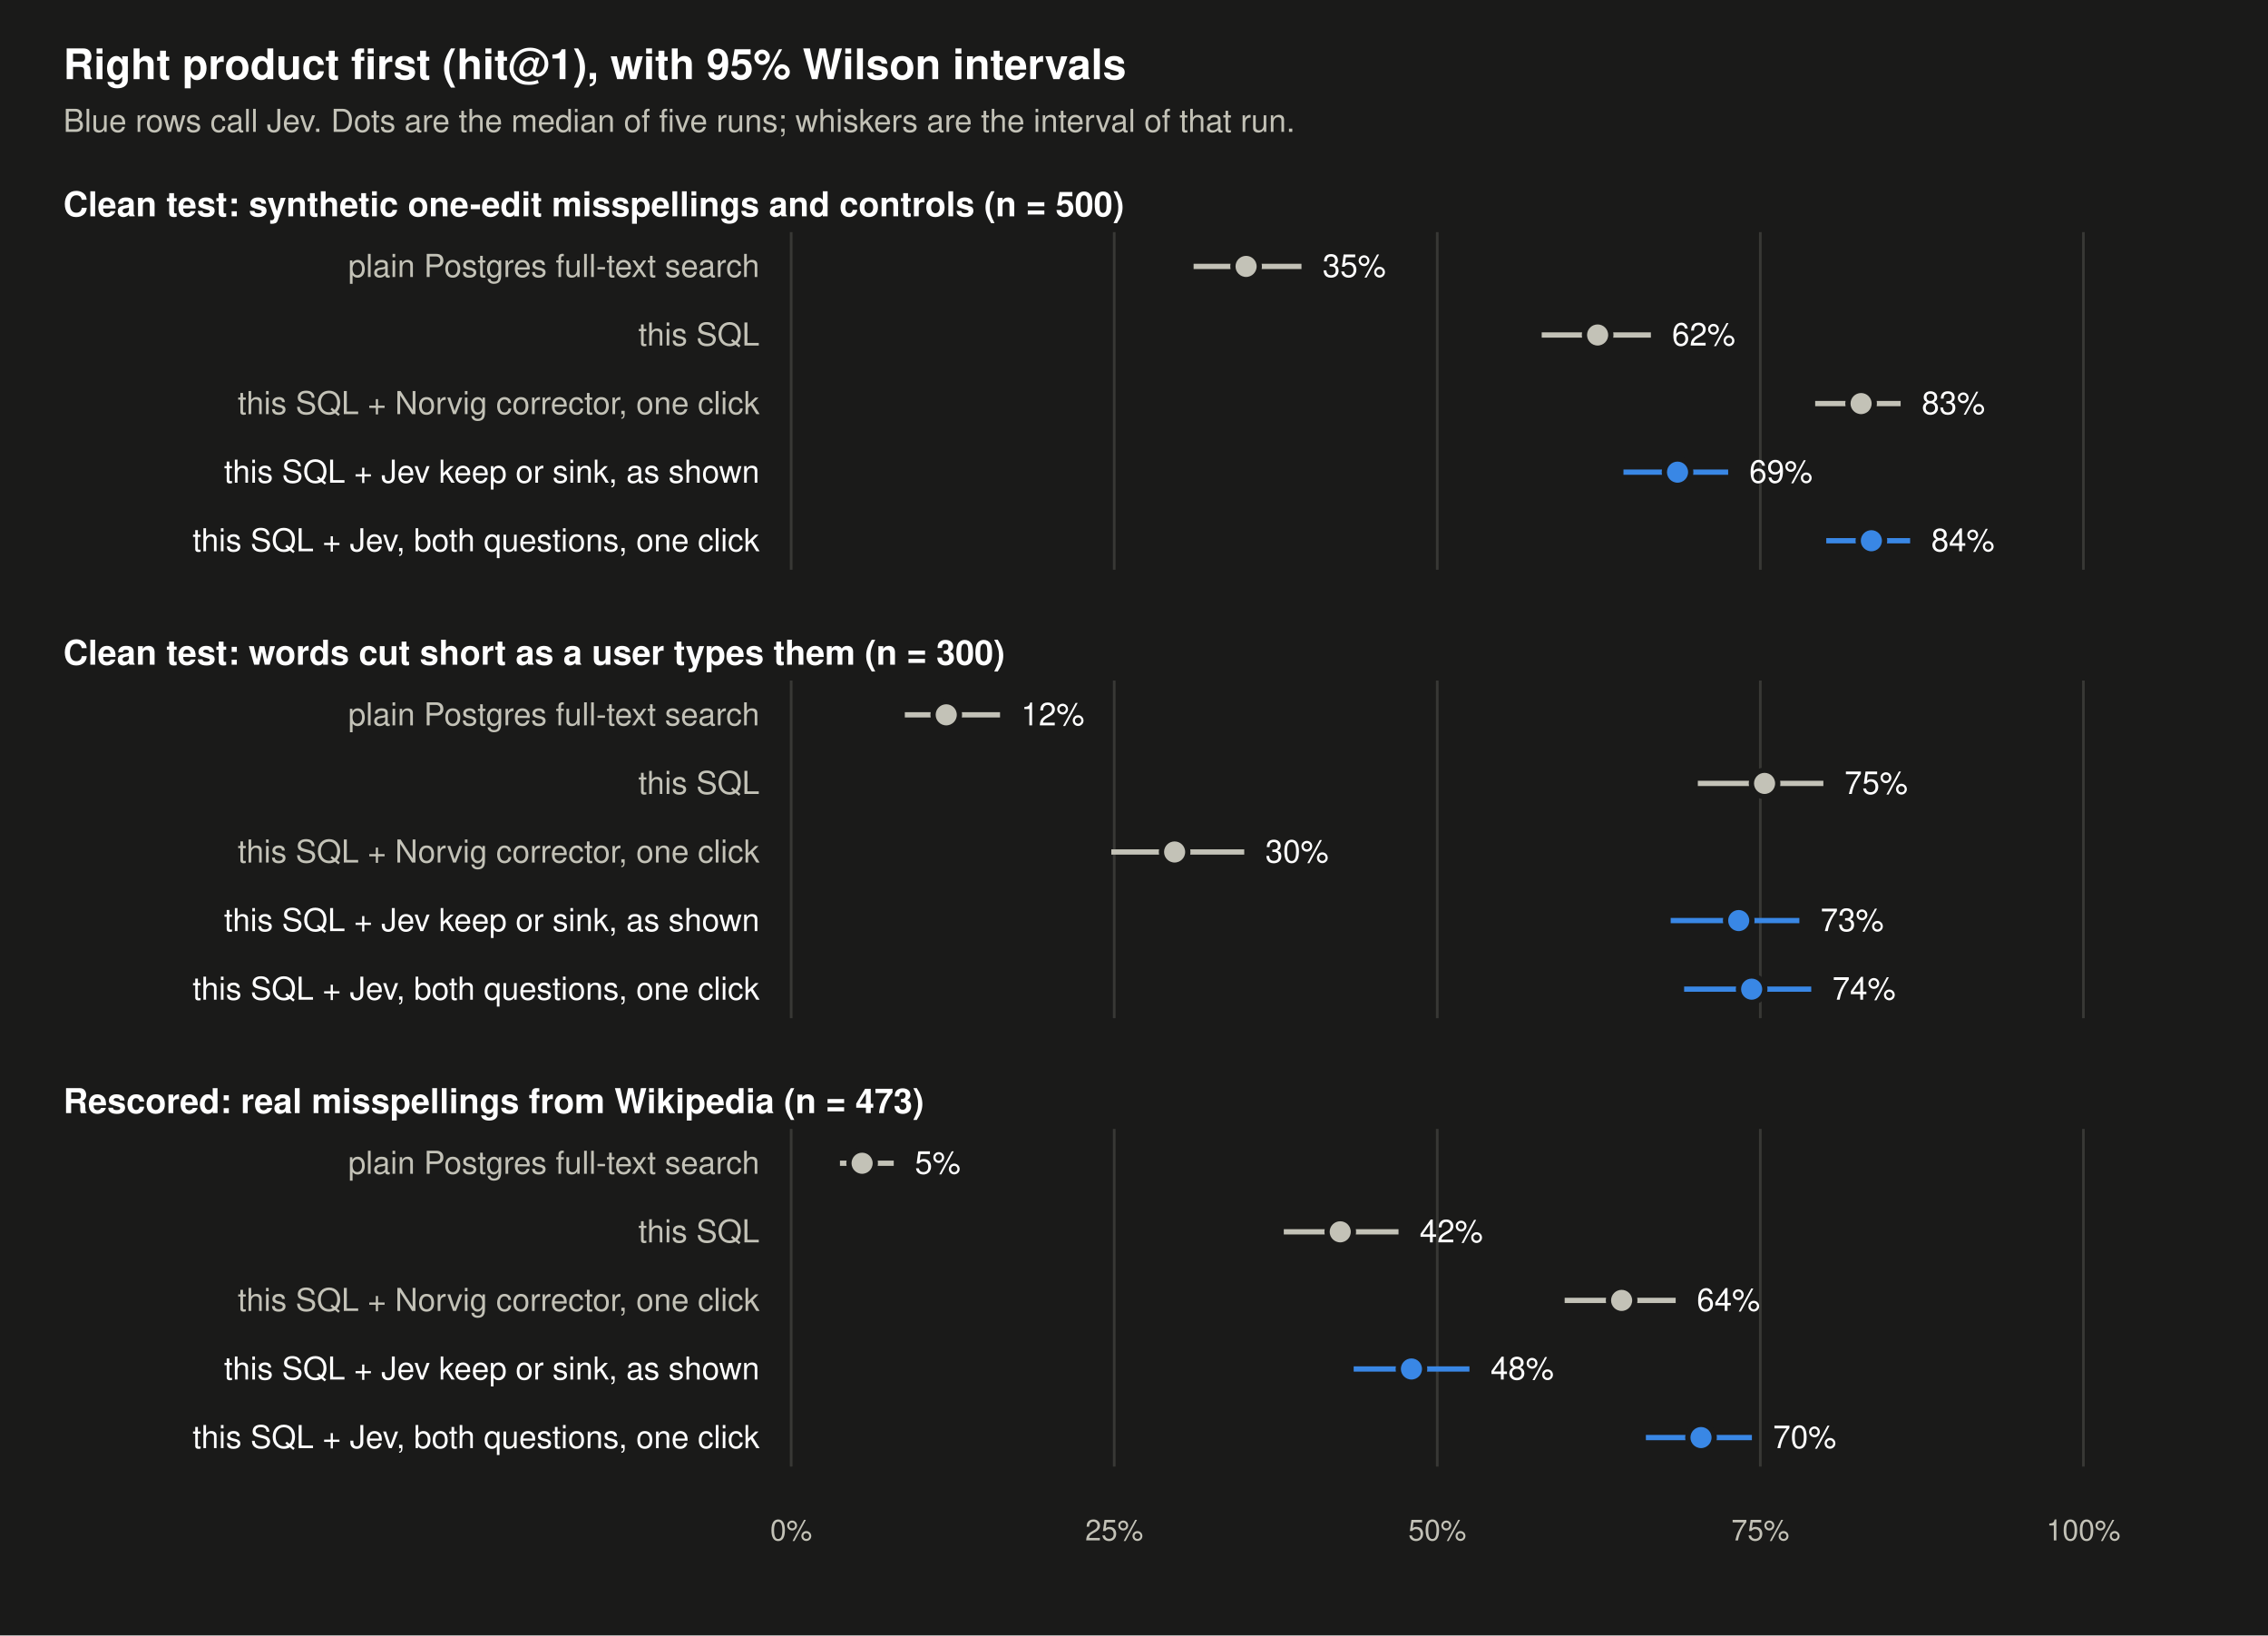
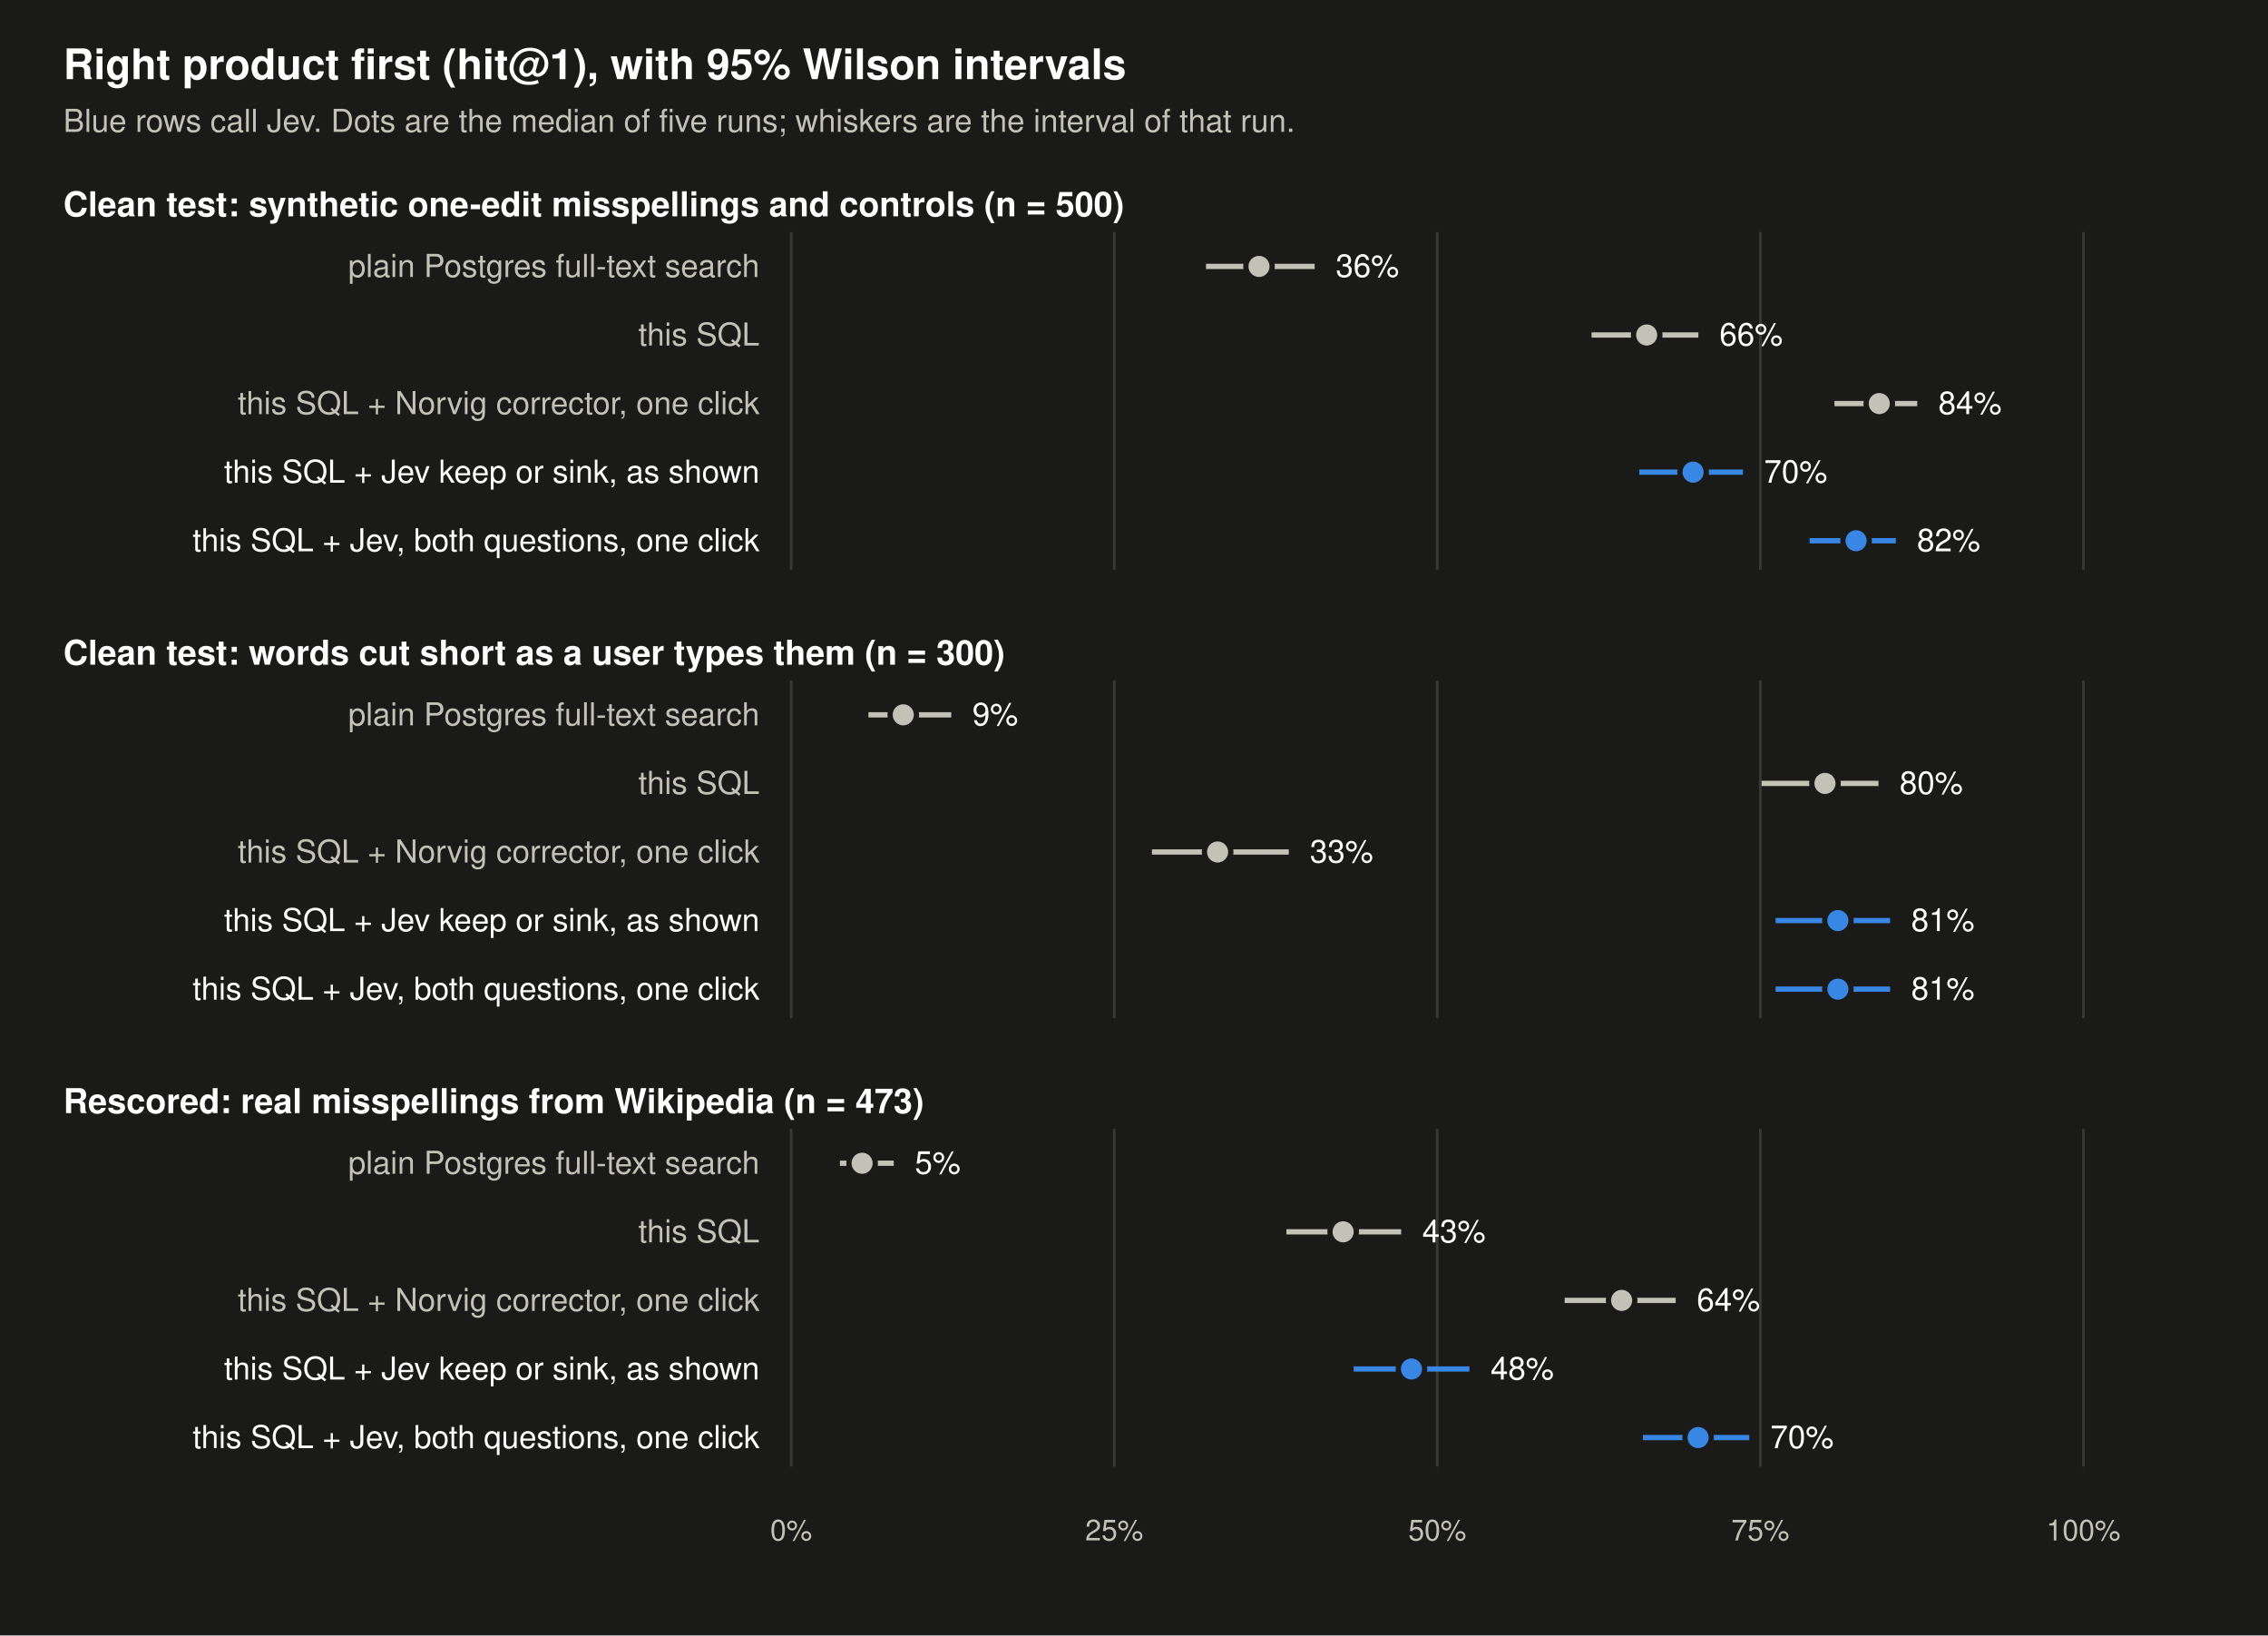
<svg xmlns="http://www.w3.org/2000/svg" width="860" height="620" viewBox="0 0 860 620" role="img" font-family="-apple-system, 'Segoe UI', Helvetica, Arial, sans-serif">
  <rect width="860" height="620" fill="#1a1a19" />
  <text x="24.0" y="30.0" font-size="16" fill="#ffffff" font-weight="600">Right product first (hit@1), with 95% Wilson intervals</text>
  <text x="24.0" y="50.0" font-size="12" fill="#c3c2b7">Blue rows call Jev. Dots are the median of five runs; whiskers are the interval of that run.</text>
  <text x="24.0" y="82.0" font-size="13" fill="#ffffff" font-weight="600">Clean test: synthetic one-edit misspellings and controls (n = 500)</text>
  <line x1="300.0" y1="88.0" x2="300.0" y2="216.0" stroke="#383835" stroke-width="1" />
  <line x1="422.5" y1="88.0" x2="422.5" y2="216.0" stroke="#383835" stroke-width="1" />
  <line x1="545.0" y1="88.0" x2="545.0" y2="216.0" stroke="#383835" stroke-width="1" />
  <line x1="667.5" y1="88.0" x2="667.5" y2="216.0" stroke="#383835" stroke-width="1" />
  <line x1="790.0" y1="88.0" x2="790.0" y2="216.0" stroke="#383835" stroke-width="1" />
  <text x="288.0" y="105.0" font-size="12" fill="#c3c2b7" text-anchor="end">plain Postgres full-text search</text>
-   <line x1="452.6" y1="101.0" x2="493.5" y2="101.0" stroke="#c3c2b7" stroke-width="2" />
-   <circle cx="472.5" cy="101.0" r="5" fill="#c3c2b7" stroke="#1a1a19" stroke-width="2" />
-   <text x="501.5" y="105.0" font-size="12" fill="#ffffff">35%</text>
+   <line x1="457.3" y1="101.0" x2="498.5" y2="101.0" stroke="#c3c2b7" stroke-width="2" />
+   <circle cx="477.4" cy="101.0" r="5" fill="#c3c2b7" stroke="#1a1a19" stroke-width="2" />
+   <text x="506.5" y="105.0" font-size="12" fill="#ffffff">36%</text>
  <text x="288.0" y="131.0" font-size="12" fill="#c3c2b7" text-anchor="end">this SQL</text>
-   <line x1="584.6" y1="127.0" x2="626.0" y2="127.0" stroke="#c3c2b7" stroke-width="2" />
-   <circle cx="605.8" cy="127.0" r="5" fill="#c3c2b7" stroke="#1a1a19" stroke-width="2" />
-   <text x="634.0" y="131.0" font-size="12" fill="#ffffff">62%</text>
+   <line x1="603.5" y1="127.0" x2="644.0" y2="127.0" stroke="#c3c2b7" stroke-width="2" />
+   <circle cx="624.4" cy="127.0" r="5" fill="#c3c2b7" stroke="#1a1a19" stroke-width="2" />
+   <text x="652.0" y="131.0" font-size="12" fill="#ffffff">66%</text>
  <text x="288.0" y="157.0" font-size="12" fill="#c3c2b7" text-anchor="end">this SQL + Norvig corrector, one click</text>
-   <line x1="688.3" y1="153.0" x2="720.7" y2="153.0" stroke="#c3c2b7" stroke-width="2" />
-   <circle cx="705.7" cy="153.0" r="5" fill="#c3c2b7" stroke="#1a1a19" stroke-width="2" />
-   <text x="728.7" y="157.0" font-size="12" fill="#ffffff">83%</text>
+   <line x1="695.6" y1="153.0" x2="727.0" y2="153.0" stroke="#c3c2b7" stroke-width="2" />
+   <circle cx="712.6" cy="153.0" r="5" fill="#c3c2b7" stroke="#1a1a19" stroke-width="2" />
+   <text x="735.0" y="157.0" font-size="12" fill="#ffffff">84%</text>
  <text x="288.0" y="183.0" font-size="12" fill="#ffffff" text-anchor="end">this SQL + Jev keep or sink, as shown</text>
-   <line x1="615.6" y1="179.0" x2="655.3" y2="179.0" stroke="#3987e5" stroke-width="2" />
-   <circle cx="636.1" cy="179.0" r="5" fill="#3987e5" stroke="#1a1a19" stroke-width="2" />
-   <text x="663.3" y="183.0" font-size="12" fill="#ffffff">69%</text>
+   <line x1="621.6" y1="179.0" x2="660.9" y2="179.0" stroke="#3987e5" stroke-width="2" />
+   <circle cx="642.0" cy="179.0" r="5" fill="#3987e5" stroke="#1a1a19" stroke-width="2" />
+   <text x="668.9" y="183.0" font-size="12" fill="#ffffff">70%</text>
  <text x="288.0" y="209.0" font-size="12" fill="#ffffff" text-anchor="end">this SQL + Jev, both questions, one click</text>
-   <line x1="692.5" y1="205.0" x2="724.3" y2="205.0" stroke="#3987e5" stroke-width="2" />
-   <circle cx="709.6" cy="205.0" r="5" fill="#3987e5" stroke="#1a1a19" stroke-width="2" />
-   <text x="732.3" y="209.0" font-size="12" fill="#ffffff">84%</text>
+   <line x1="686.2" y1="205.0" x2="718.9" y2="205.0" stroke="#3987e5" stroke-width="2" />
+   <circle cx="703.8" cy="205.0" r="5" fill="#3987e5" stroke="#1a1a19" stroke-width="2" />
+   <text x="726.9" y="209.0" font-size="12" fill="#ffffff">82%</text>
  <text x="24.0" y="252.0" font-size="13" fill="#ffffff" font-weight="600">Clean test: words cut short as a user types them (n = 300)</text>
  <line x1="300.0" y1="258.0" x2="300.0" y2="386.0" stroke="#383835" stroke-width="1" />
  <line x1="422.5" y1="258.0" x2="422.5" y2="386.0" stroke="#383835" stroke-width="1" />
  <line x1="545.0" y1="258.0" x2="545.0" y2="386.0" stroke="#383835" stroke-width="1" />
  <line x1="667.5" y1="258.0" x2="667.5" y2="386.0" stroke="#383835" stroke-width="1" />
  <line x1="790.0" y1="258.0" x2="790.0" y2="386.0" stroke="#383835" stroke-width="1" />
  <text x="288.0" y="275.0" font-size="12" fill="#c3c2b7" text-anchor="end">plain Postgres full-text search</text>
-   <line x1="343.1" y1="271.0" x2="379.2" y2="271.0" stroke="#c3c2b7" stroke-width="2" />
-   <circle cx="358.8" cy="271.0" r="5" fill="#c3c2b7" stroke="#1a1a19" stroke-width="2" />
-   <text x="387.2" y="275.0" font-size="12" fill="#ffffff">12%</text>
+   <line x1="329.3" y1="271.0" x2="360.7" y2="271.0" stroke="#c3c2b7" stroke-width="2" />
+   <circle cx="342.5" cy="271.0" r="5" fill="#c3c2b7" stroke="#1a1a19" stroke-width="2" />
+   <text x="368.7" y="275.0" font-size="12" fill="#ffffff">9%</text>
  <text x="288.0" y="301.0" font-size="12" fill="#c3c2b7" text-anchor="end">this SQL</text>
-   <line x1="643.8" y1="297.0" x2="691.4" y2="297.0" stroke="#c3c2b7" stroke-width="2" />
-   <circle cx="669.1" cy="297.0" r="5" fill="#c3c2b7" stroke="#1a1a19" stroke-width="2" />
-   <text x="699.4" y="301.0" font-size="12" fill="#ffffff">75%</text>
+   <line x1="668.0" y1="297.0" x2="712.3" y2="297.0" stroke="#c3c2b7" stroke-width="2" />
+   <circle cx="692.0" cy="297.0" r="5" fill="#c3c2b7" stroke="#1a1a19" stroke-width="2" />
+   <text x="720.3" y="301.0" font-size="12" fill="#ffffff">80%</text>
  <text x="288.0" y="327.0" font-size="12" fill="#c3c2b7" text-anchor="end">this SQL + Norvig corrector, one click</text>
-   <line x1="421.4" y1="323.0" x2="471.8" y2="323.0" stroke="#c3c2b7" stroke-width="2" />
-   <circle cx="445.4" cy="323.0" r="5" fill="#c3c2b7" stroke="#1a1a19" stroke-width="2" />
-   <text x="479.8" y="327.0" font-size="12" fill="#ffffff">30%</text>
+   <line x1="436.8" y1="323.0" x2="488.7" y2="323.0" stroke="#c3c2b7" stroke-width="2" />
+   <circle cx="461.7" cy="323.0" r="5" fill="#c3c2b7" stroke="#1a1a19" stroke-width="2" />
+   <text x="496.7" y="327.0" font-size="12" fill="#ffffff">33%</text>
  <text x="288.0" y="353.0" font-size="12" fill="#ffffff" text-anchor="end">this SQL + Jev keep or sink, as shown</text>
-   <line x1="633.5" y1="349.0" x2="682.3" y2="349.0" stroke="#3987e5" stroke-width="2" />
-   <circle cx="659.3" cy="349.0" r="5" fill="#3987e5" stroke="#1a1a19" stroke-width="2" />
-   <text x="690.3" y="353.0" font-size="12" fill="#ffffff">73%</text>
+   <line x1="673.3" y1="349.0" x2="716.7" y2="349.0" stroke="#3987e5" stroke-width="2" />
+   <circle cx="696.9" cy="349.0" r="5" fill="#3987e5" stroke="#1a1a19" stroke-width="2" />
+   <text x="724.7" y="353.0" font-size="12" fill="#ffffff">81%</text>
  <text x="288.0" y="379.0" font-size="12" fill="#ffffff" text-anchor="end">this SQL + Jev, both questions, one click</text>
-   <line x1="638.6" y1="375.0" x2="686.8" y2="375.0" stroke="#3987e5" stroke-width="2" />
-   <circle cx="664.2" cy="375.0" r="5" fill="#3987e5" stroke="#1a1a19" stroke-width="2" />
-   <text x="694.8" y="379.0" font-size="12" fill="#ffffff">74%</text>
+   <line x1="673.3" y1="375.0" x2="716.7" y2="375.0" stroke="#3987e5" stroke-width="2" />
+   <circle cx="696.9" cy="375.0" r="5" fill="#3987e5" stroke="#1a1a19" stroke-width="2" />
+   <text x="724.7" y="379.0" font-size="12" fill="#ffffff">81%</text>
  <text x="24.0" y="422.0" font-size="13" fill="#ffffff" font-weight="600">Rescored: real misspellings from Wikipedia (n = 473)</text>
  <line x1="300.0" y1="428.0" x2="300.0" y2="556.0" stroke="#383835" stroke-width="1" />
  <line x1="422.5" y1="428.0" x2="422.5" y2="556.0" stroke="#383835" stroke-width="1" />
  <line x1="545.0" y1="428.0" x2="545.0" y2="556.0" stroke="#383835" stroke-width="1" />
  <line x1="667.5" y1="428.0" x2="667.5" y2="556.0" stroke="#383835" stroke-width="1" />
  <line x1="790.0" y1="428.0" x2="790.0" y2="556.0" stroke="#383835" stroke-width="1" />
  <text x="288.0" y="445.0" font-size="12" fill="#c3c2b7" text-anchor="end">plain Postgres full-text search</text>
  <line x1="318.5" y1="441.0" x2="338.9" y2="441.0" stroke="#c3c2b7" stroke-width="2" />
  <circle cx="326.9" cy="441.0" r="5" fill="#c3c2b7" stroke="#1a1a19" stroke-width="2" />
  <text x="346.9" y="445.0" font-size="12" fill="#ffffff">5%</text>
  <text x="288.0" y="471.0" font-size="12" fill="#c3c2b7" text-anchor="end">this SQL</text>
-   <line x1="486.8" y1="467.0" x2="530.3" y2="467.0" stroke="#c3c2b7" stroke-width="2" />
-   <circle cx="508.2" cy="467.0" r="5" fill="#c3c2b7" stroke="#1a1a19" stroke-width="2" />
-   <text x="538.3" y="471.0" font-size="12" fill="#ffffff">42%</text>
+   <line x1="487.8" y1="467.0" x2="531.3" y2="467.0" stroke="#c3c2b7" stroke-width="2" />
+   <circle cx="509.3" cy="467.0" r="5" fill="#c3c2b7" stroke="#1a1a19" stroke-width="2" />
+   <text x="539.3" y="471.0" font-size="12" fill="#ffffff">43%</text>
  <text x="288.0" y="497.0" font-size="12" fill="#c3c2b7" text-anchor="end">this SQL + Norvig corrector, one click</text>
  <line x1="593.3" y1="493.0" x2="635.4" y2="493.0" stroke="#c3c2b7" stroke-width="2" />
  <circle cx="614.9" cy="493.0" r="5" fill="#c3c2b7" stroke="#1a1a19" stroke-width="2" />
  <text x="643.4" y="497.0" font-size="12" fill="#ffffff">64%</text>
  <text x="288.0" y="523.0" font-size="12" fill="#ffffff" text-anchor="end">this SQL + Jev keep or sink, as shown</text>
  <line x1="513.3" y1="519.0" x2="557.2" y2="519.0" stroke="#3987e5" stroke-width="2" />
  <circle cx="535.2" cy="519.0" r="5" fill="#3987e5" stroke="#1a1a19" stroke-width="2" />
  <text x="565.2" y="523.0" font-size="12" fill="#ffffff">48%</text>
  <text x="288.0" y="549.0" font-size="12" fill="#ffffff" text-anchor="end">this SQL + Jev, both questions, one click</text>
-   <line x1="624.1" y1="545.0" x2="664.3" y2="545.0" stroke="#3987e5" stroke-width="2" />
-   <circle cx="645.0" cy="545.0" r="5" fill="#3987e5" stroke="#1a1a19" stroke-width="2" />
-   <text x="672.3" y="549.0" font-size="12" fill="#ffffff">70%</text>
+   <line x1="623.0" y1="545.0" x2="663.3" y2="545.0" stroke="#3987e5" stroke-width="2" />
+   <circle cx="643.9" cy="545.0" r="5" fill="#3987e5" stroke="#1a1a19" stroke-width="2" />
+   <text x="671.3" y="549.0" font-size="12" fill="#ffffff">70%</text>
  <text x="300.0" y="584.0" font-size="11" fill="#c3c2b7" text-anchor="middle">0%</text>
  <text x="422.5" y="584.0" font-size="11" fill="#c3c2b7" text-anchor="middle">25%</text>
  <text x="545.0" y="584.0" font-size="11" fill="#c3c2b7" text-anchor="middle">50%</text>
  <text x="667.5" y="584.0" font-size="11" fill="#c3c2b7" text-anchor="middle">75%</text>
  <text x="790.0" y="584.0" font-size="11" fill="#c3c2b7" text-anchor="middle">100%</text>
</svg>
